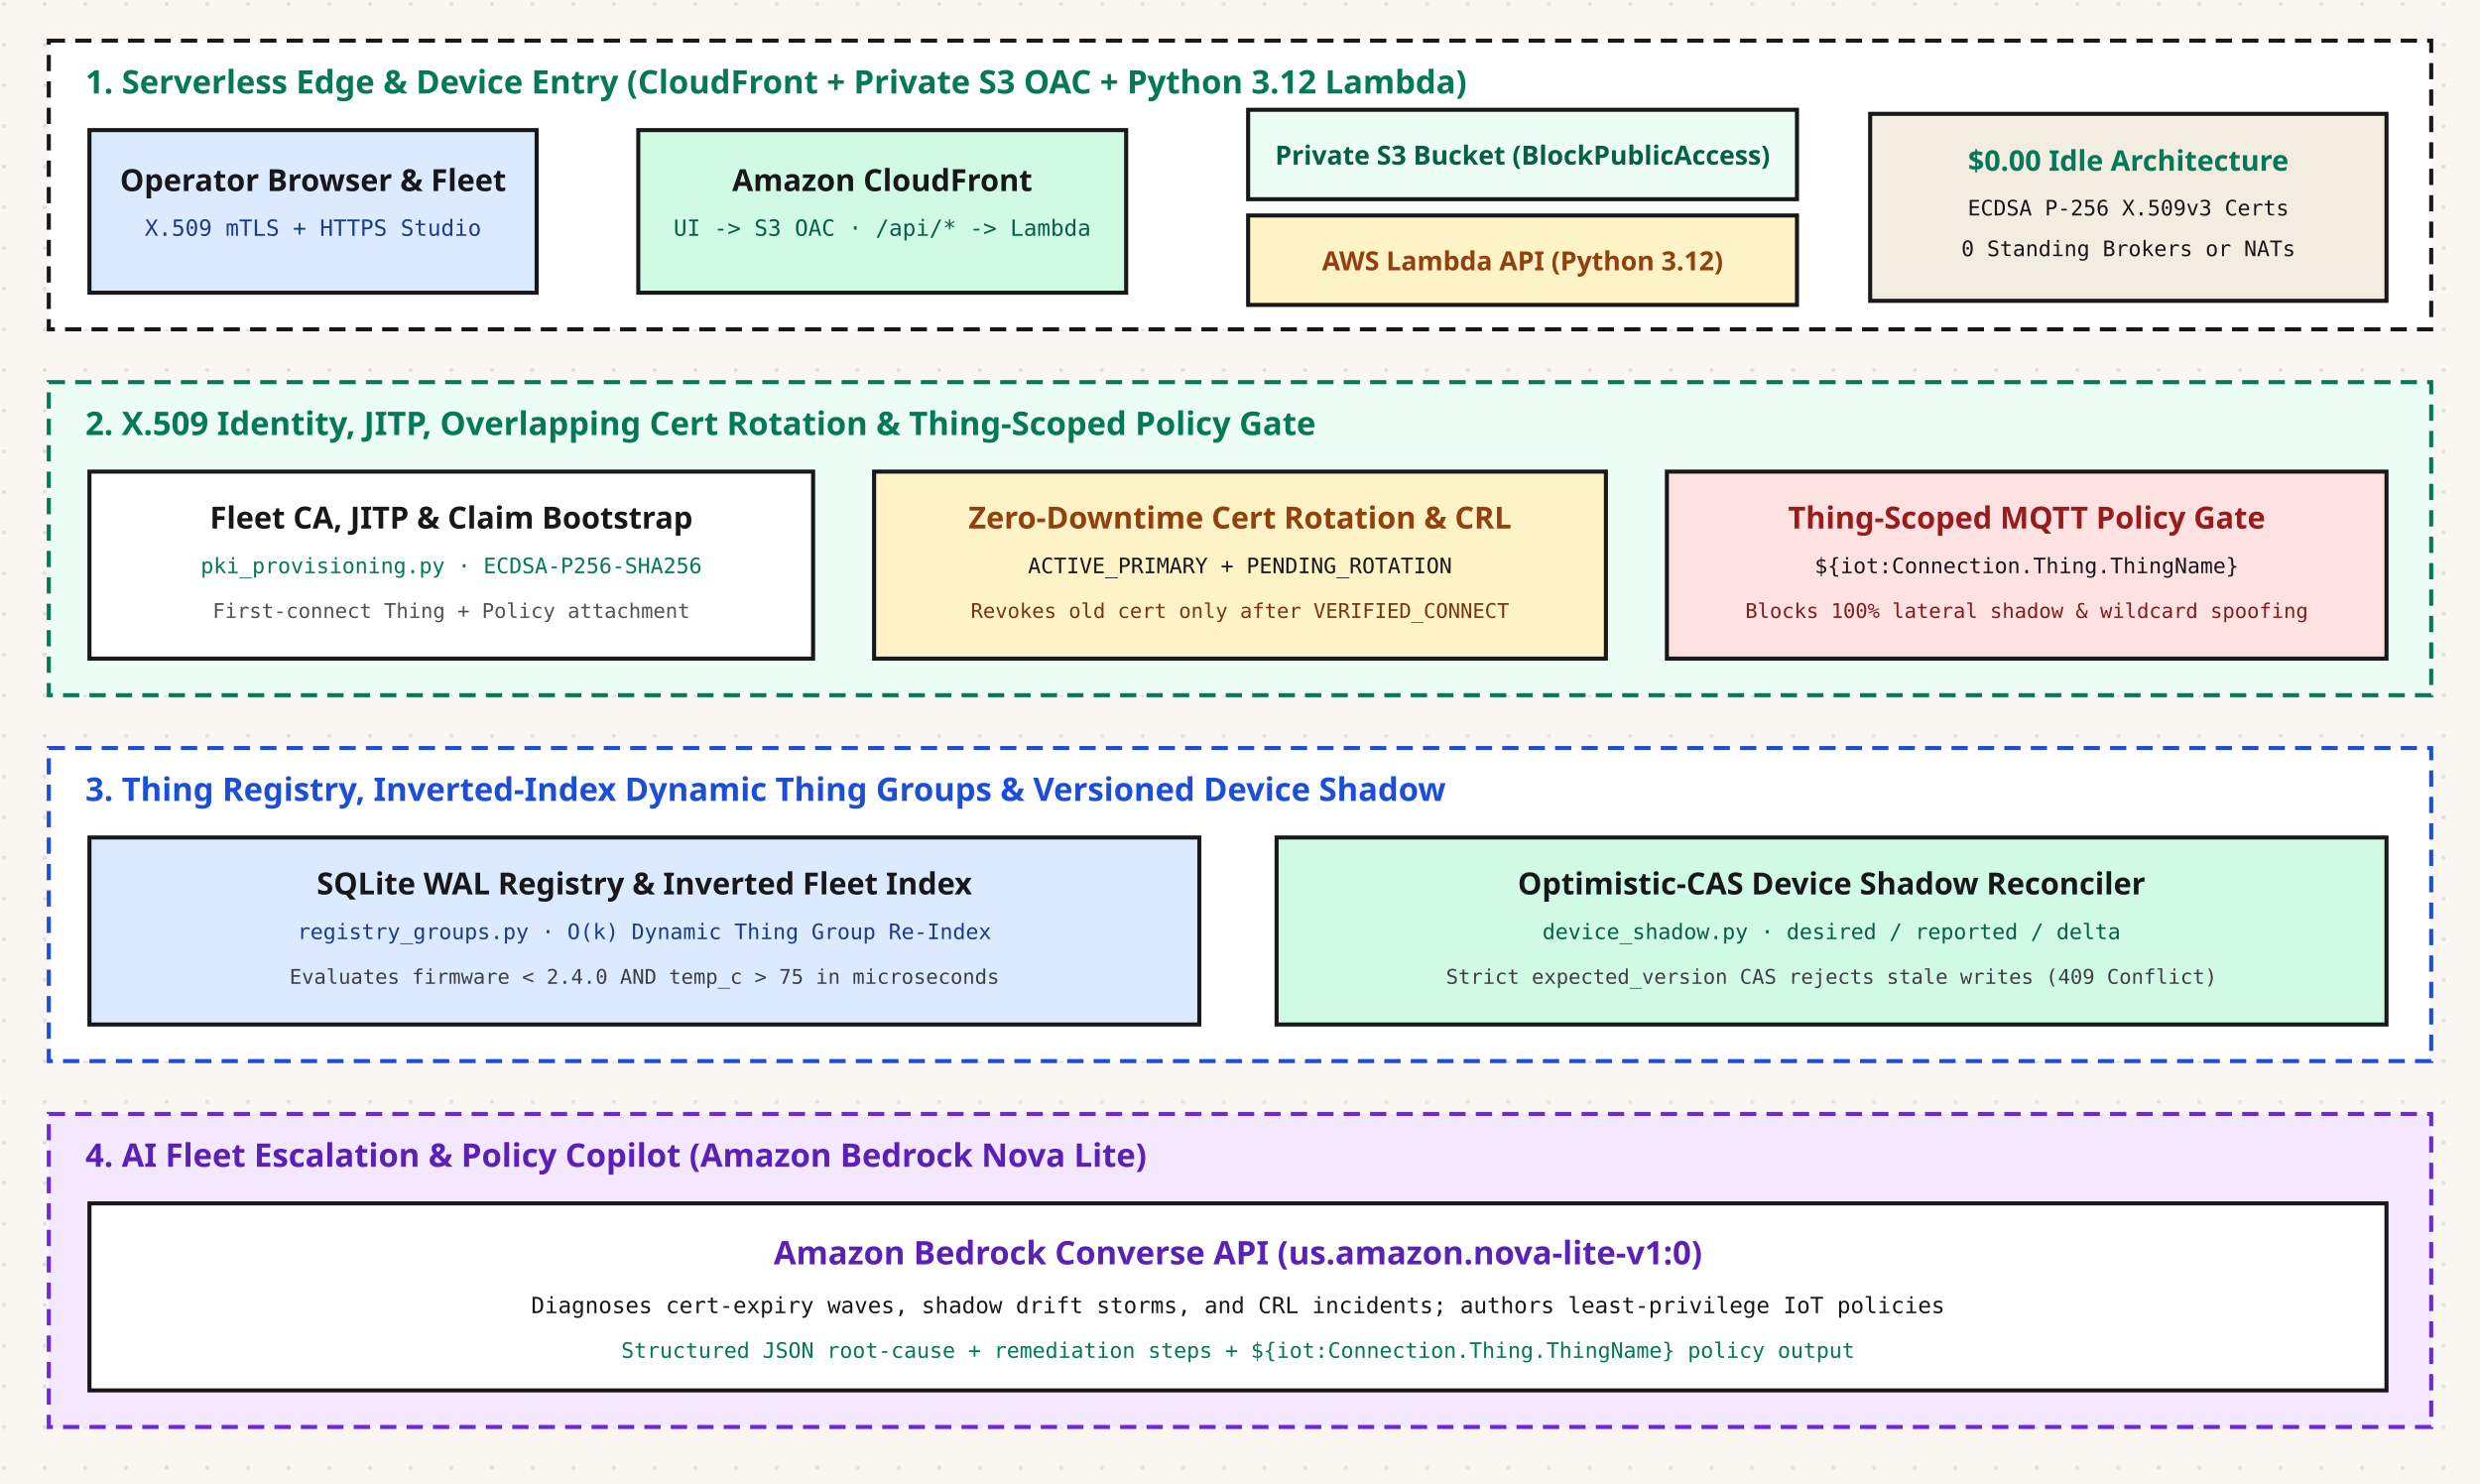
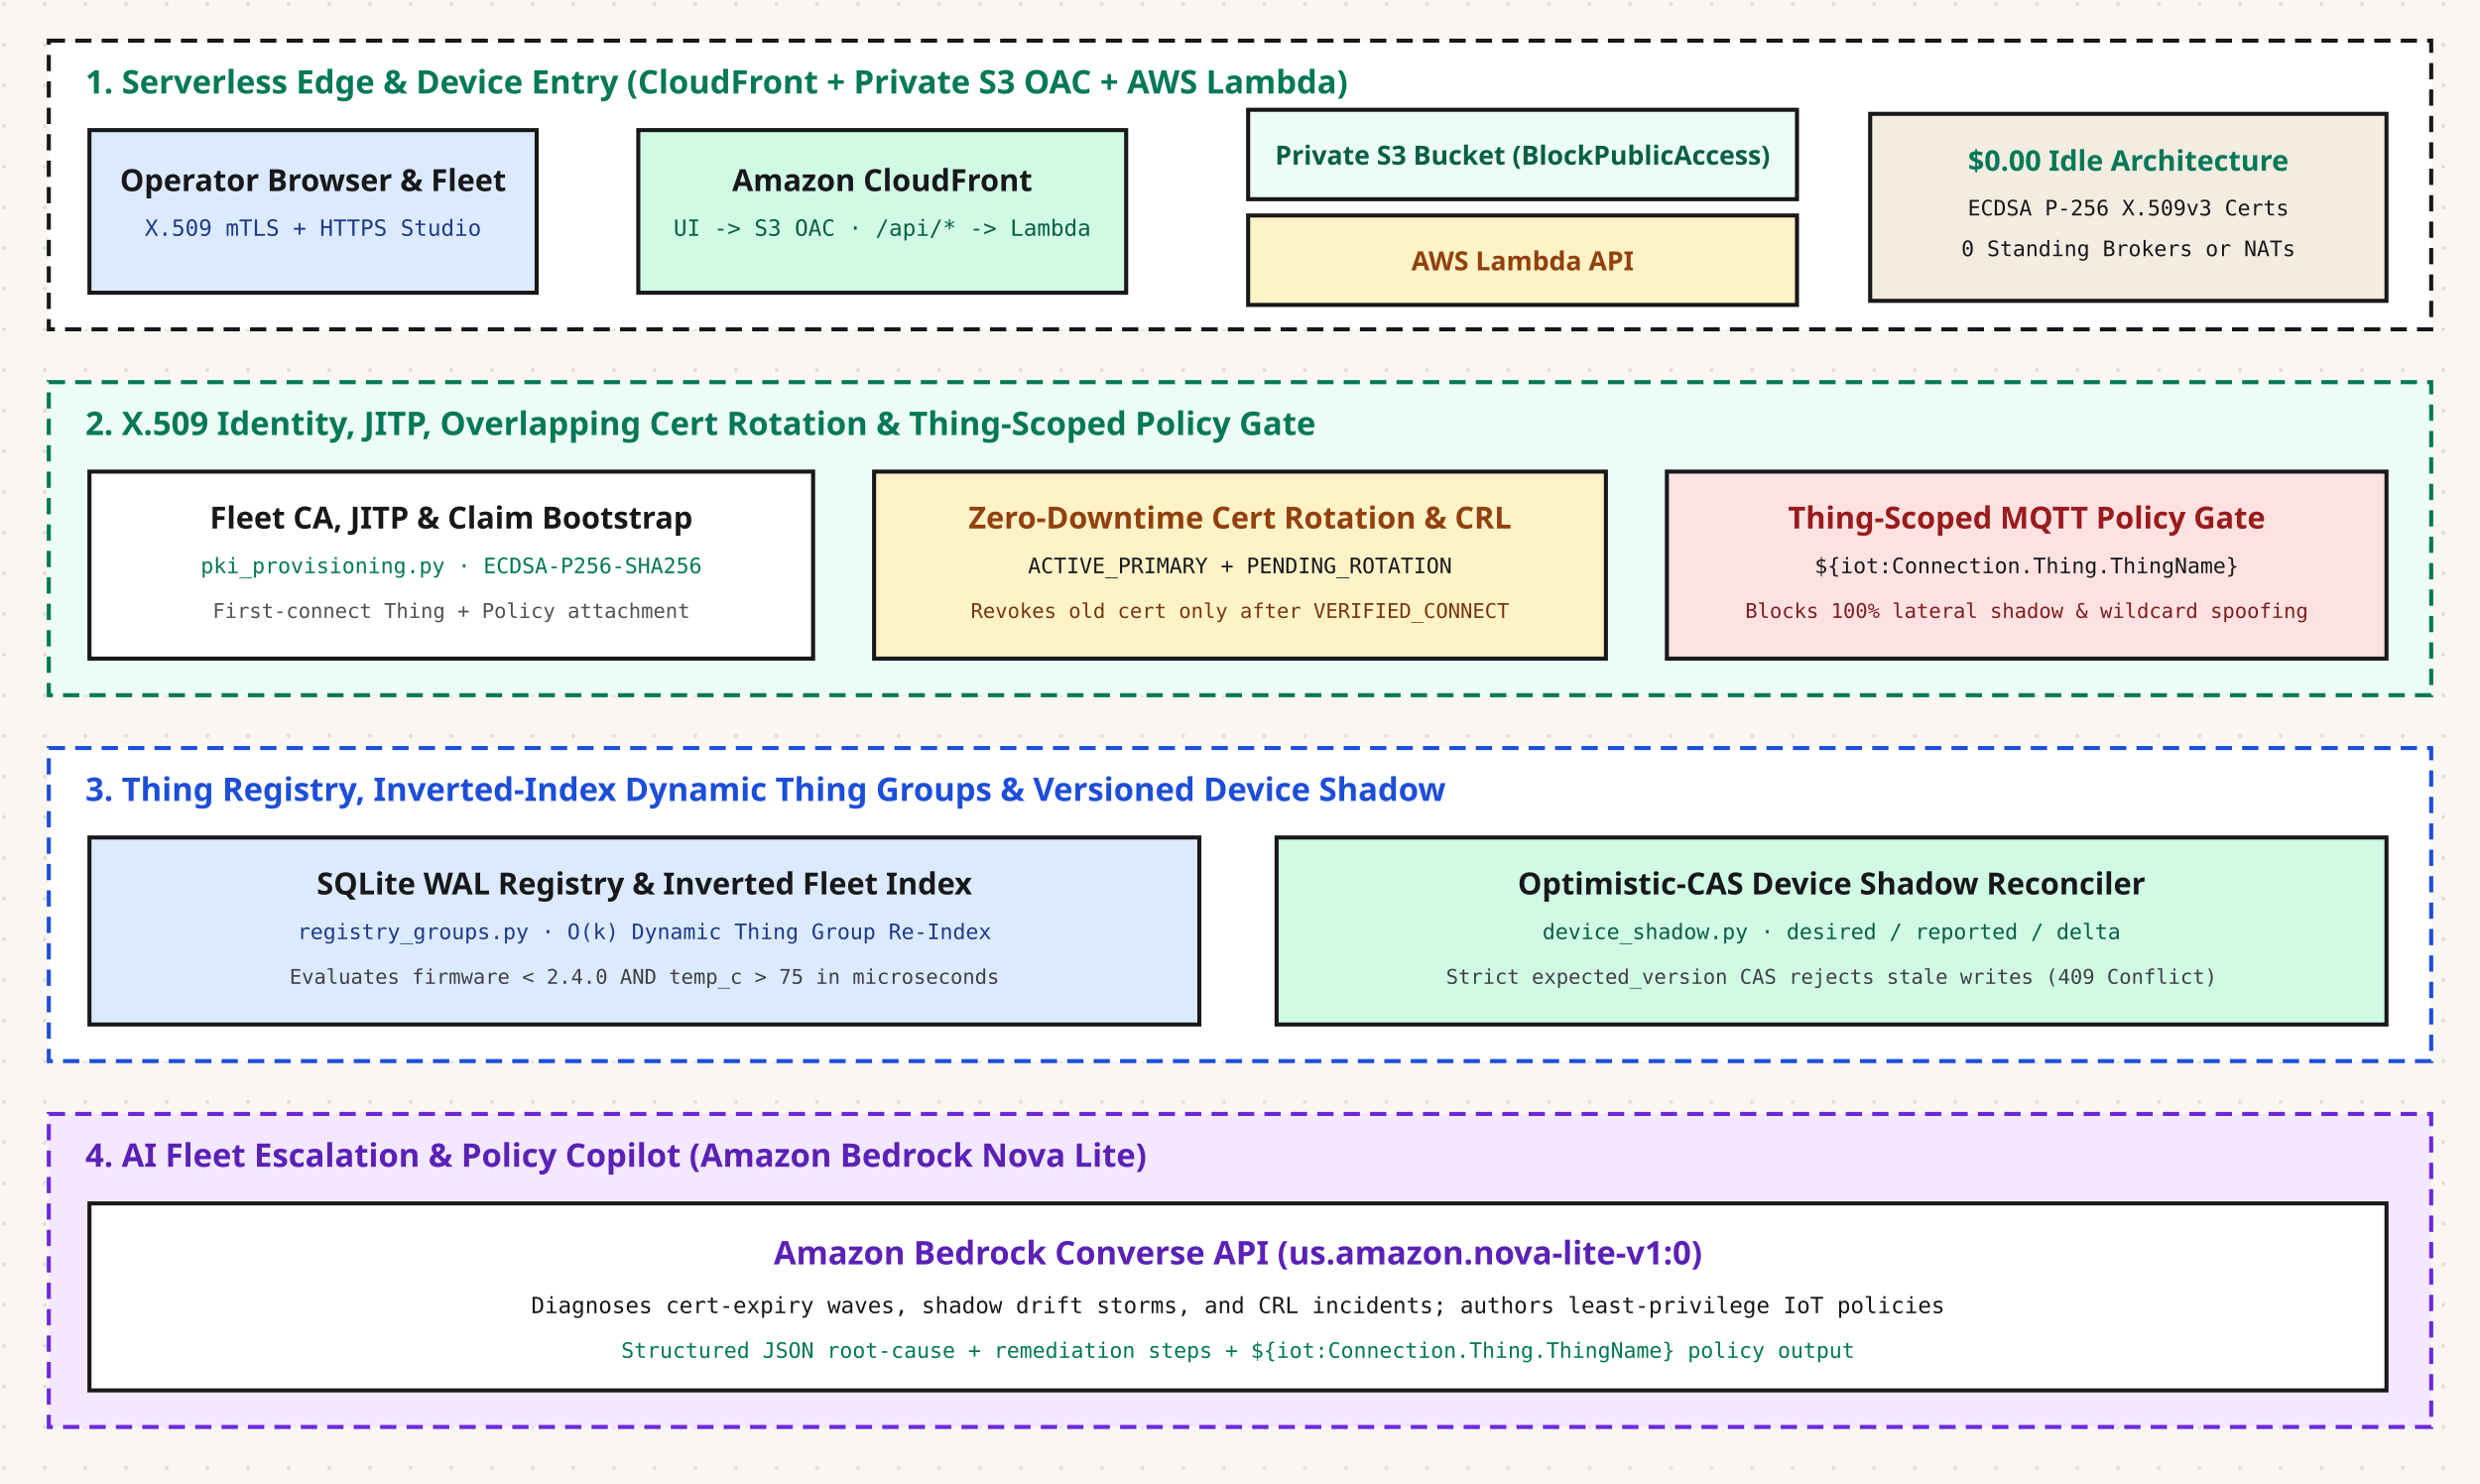
<svg xmlns="http://www.w3.org/2000/svg" viewBox="0 0 1220 730" role="img" aria-label="IoTCorePlane System Architecture Diagram">
  <defs>
    <pattern id="dotGrid" width="20" height="20" patternUnits="userSpaceOnUse">
      <circle cx="2" cy="2" r="1" fill="#D4D4D8" />
    </pattern>
  </defs>
  <rect x="0" y="0" width="1220" height="730" fill="#FAF7F2" />
  <rect x="0" y="0" width="1220" height="730" fill="url(#dotGrid)" opacity="0.7" />
  <rect x="24" y="20" width="1172" height="142" fill="#FFFFFF" stroke="#18181B" stroke-width="2" stroke-dasharray="8 5" />
-   <text x="42" y="46" font-family="sans-serif" font-size="16" font-weight="800" fill="#047857">1. Serverless Edge &amp; Device Entry (CloudFront + Private S3 OAC + Python 3.12 Lambda)</text>
+   <text x="42" y="46" font-family="sans-serif" font-size="16" font-weight="800" fill="#047857">1. Serverless Edge &amp; Device Entry (CloudFront + Private S3 OAC + AWS Lambda)</text>
  <rect x="44" y="64" width="220" height="80" fill="#DBEAFE" stroke="#18181B" stroke-width="2" />
  <text x="154" y="94" text-anchor="middle" font-family="sans-serif" font-size="15" font-weight="700" fill="#18181B">Operator Browser &amp; Fleet</text>
  <text x="154" y="116" text-anchor="middle" font-family="monospace" font-size="11" fill="#1E3A8A">X.509 mTLS + HTTPS Studio</text>
  <rect x="314" y="64" width="240" height="80" fill="#D1FAE5" stroke="#18181B" stroke-width="2" />
  <text x="434" y="94" text-anchor="middle" font-family="sans-serif" font-size="15" font-weight="700" fill="#18181B">Amazon CloudFront</text>
  <text x="434" y="116" text-anchor="middle" font-family="monospace" font-size="11" fill="#065F46">UI -&gt; S3 OAC · /api/* -&gt; Lambda</text>
  <rect x="614" y="54" width="270" height="44" fill="#ECFDF5" stroke="#18181B" stroke-width="2" />
  <text x="749" y="81" text-anchor="middle" font-family="sans-serif" font-size="13" font-weight="700" fill="#065F46">Private S3 Bucket (BlockPublicAccess)</text>
  <rect x="614" y="106" width="270" height="44" fill="#FEF3C7" stroke="#18181B" stroke-width="2" />
-   <text x="749" y="133" text-anchor="middle" font-family="sans-serif" font-size="13" font-weight="700" fill="#92400E">AWS Lambda API (Python 3.12)</text>
+   <text x="749" y="133" text-anchor="middle" font-family="sans-serif" font-size="13" font-weight="700" fill="#92400E">AWS Lambda API</text>
  <rect x="920" y="56" width="254" height="92" fill="#F2ECE1" stroke="#18181B" stroke-width="2" />
  <text x="1047" y="84" text-anchor="middle" font-family="sans-serif" font-size="14" font-weight="800" fill="#047857">$0.00 Idle Architecture</text>
  <text x="1047" y="106" text-anchor="middle" font-family="monospace" font-size="10.5" fill="#18181B">ECDSA P-256 X.509v3 Certs</text>
  <text x="1047" y="126" text-anchor="middle" font-family="monospace" font-size="10.5" fill="#18181B">0 Standing Brokers or NATs</text>
  <rect x="24" y="188" width="1172" height="154" fill="#ECFDF5" stroke="#047857" stroke-width="2" stroke-dasharray="8 5" />
  <text x="42" y="214" font-family="sans-serif" font-size="16" font-weight="800" fill="#047857">2. X.509 Identity, JITP, Overlapping Cert Rotation &amp; Thing-Scoped Policy Gate</text>
  <rect x="44" y="232" width="356" height="92" fill="#FFFFFF" stroke="#18181B" stroke-width="2" />
  <text x="222" y="260" text-anchor="middle" font-family="sans-serif" font-size="15" font-weight="700" fill="#18181B">Fleet CA, JITP &amp; Claim Bootstrap</text>
  <text x="222" y="282" text-anchor="middle" font-family="monospace" font-size="10.5" fill="#047857">pki_provisioning.py · ECDSA-P256-SHA256</text>
  <text x="222" y="304" text-anchor="middle" font-family="monospace" font-size="10" fill="#52514E">First-connect Thing + Policy attachment</text>
  <rect x="430" y="232" width="360" height="92" fill="#FEF3C7" stroke="#18181B" stroke-width="2" />
  <text x="610" y="260" text-anchor="middle" font-family="sans-serif" font-size="15" font-weight="700" fill="#92400E">Zero-Downtime Cert Rotation &amp; CRL</text>
  <text x="610" y="282" text-anchor="middle" font-family="monospace" font-size="10.5" fill="#18181B">ACTIVE_PRIMARY + PENDING_ROTATION</text>
  <text x="610" y="304" text-anchor="middle" font-family="monospace" font-size="10" fill="#78350F">Revokes old cert only after VERIFIED_CONNECT</text>
  <rect x="820" y="232" width="354" height="92" fill="#FEE2E2" stroke="#18181B" stroke-width="2" />
  <text x="997" y="260" text-anchor="middle" font-family="sans-serif" font-size="15" font-weight="700" fill="#991B1B">Thing-Scoped MQTT Policy Gate</text>
  <text x="997" y="282" text-anchor="middle" font-family="monospace" font-size="10.5" fill="#18181B">${iot:Connection.Thing.ThingName}</text>
  <text x="997" y="304" text-anchor="middle" font-family="monospace" font-size="10" fill="#7F1D1D">Blocks 100% lateral shadow &amp; wildcard spoofing</text>
  <rect x="24" y="368" width="1172" height="154" fill="#FFFFFF" stroke="#1D4ED8" stroke-width="2" stroke-dasharray="8 5" />
  <text x="42" y="394" font-family="sans-serif" font-size="16" font-weight="800" fill="#1D4ED8">3. Thing Registry, Inverted-Index Dynamic Thing Groups &amp; Versioned Device Shadow</text>
  <rect x="44" y="412" width="546" height="92" fill="#DBEAFE" stroke="#18181B" stroke-width="2" />
  <text x="317" y="440" text-anchor="middle" font-family="sans-serif" font-size="15" font-weight="700" fill="#18181B">SQLite WAL Registry &amp; Inverted Fleet Index</text>
  <text x="317" y="462" text-anchor="middle" font-family="monospace" font-size="10.5" fill="#1E3A8A">registry_groups.py · O(k) Dynamic Thing Group Re-Index</text>
  <text x="317" y="484" text-anchor="middle" font-family="monospace" font-size="10" fill="#3F3F46">Evaluates firmware &lt; 2.4.0 AND temp_c &gt; 75 in microseconds</text>
  <rect x="628" y="412" width="546" height="92" fill="#D1FAE5" stroke="#18181B" stroke-width="2" />
  <text x="901" y="440" text-anchor="middle" font-family="sans-serif" font-size="15" font-weight="700" fill="#18181B">Optimistic-CAS Device Shadow Reconciler</text>
  <text x="901" y="462" text-anchor="middle" font-family="monospace" font-size="10.5" fill="#065F46">device_shadow.py · desired / reported / delta</text>
  <text x="901" y="484" text-anchor="middle" font-family="monospace" font-size="10" fill="#3F3F46">Strict expected_version CAS rejects stale writes (409 Conflict)</text>
  <rect x="24" y="548" width="1172" height="154" fill="#F3E8FF" stroke="#6D28D9" stroke-width="2" stroke-dasharray="8 5" />
  <text x="42" y="574" font-family="sans-serif" font-size="16" font-weight="800" fill="#5B21B6">4. AI Fleet Escalation &amp; Policy Copilot (Amazon Bedrock Nova Lite)</text>
  <rect x="44" y="592" width="1130" height="92" fill="#FFFFFF" stroke="#18181B" stroke-width="2" />
  <text x="609" y="622" text-anchor="middle" font-family="sans-serif" font-size="16" font-weight="800" fill="#5B21B6">Amazon Bedrock Converse API (us.amazon.nova-lite-v1:0)</text>
  <text x="609" y="646" text-anchor="middle" font-family="monospace" font-size="11" fill="#18181B">Diagnoses cert-expiry waves, shadow drift storms, and CRL incidents; authors least-privilege IoT policies</text>
  <text x="609" y="668" text-anchor="middle" font-family="monospace" font-size="10.5" fill="#047857">Structured JSON root-cause + remediation steps + ${iot:Connection.Thing.ThingName} policy output</text>
</svg>
